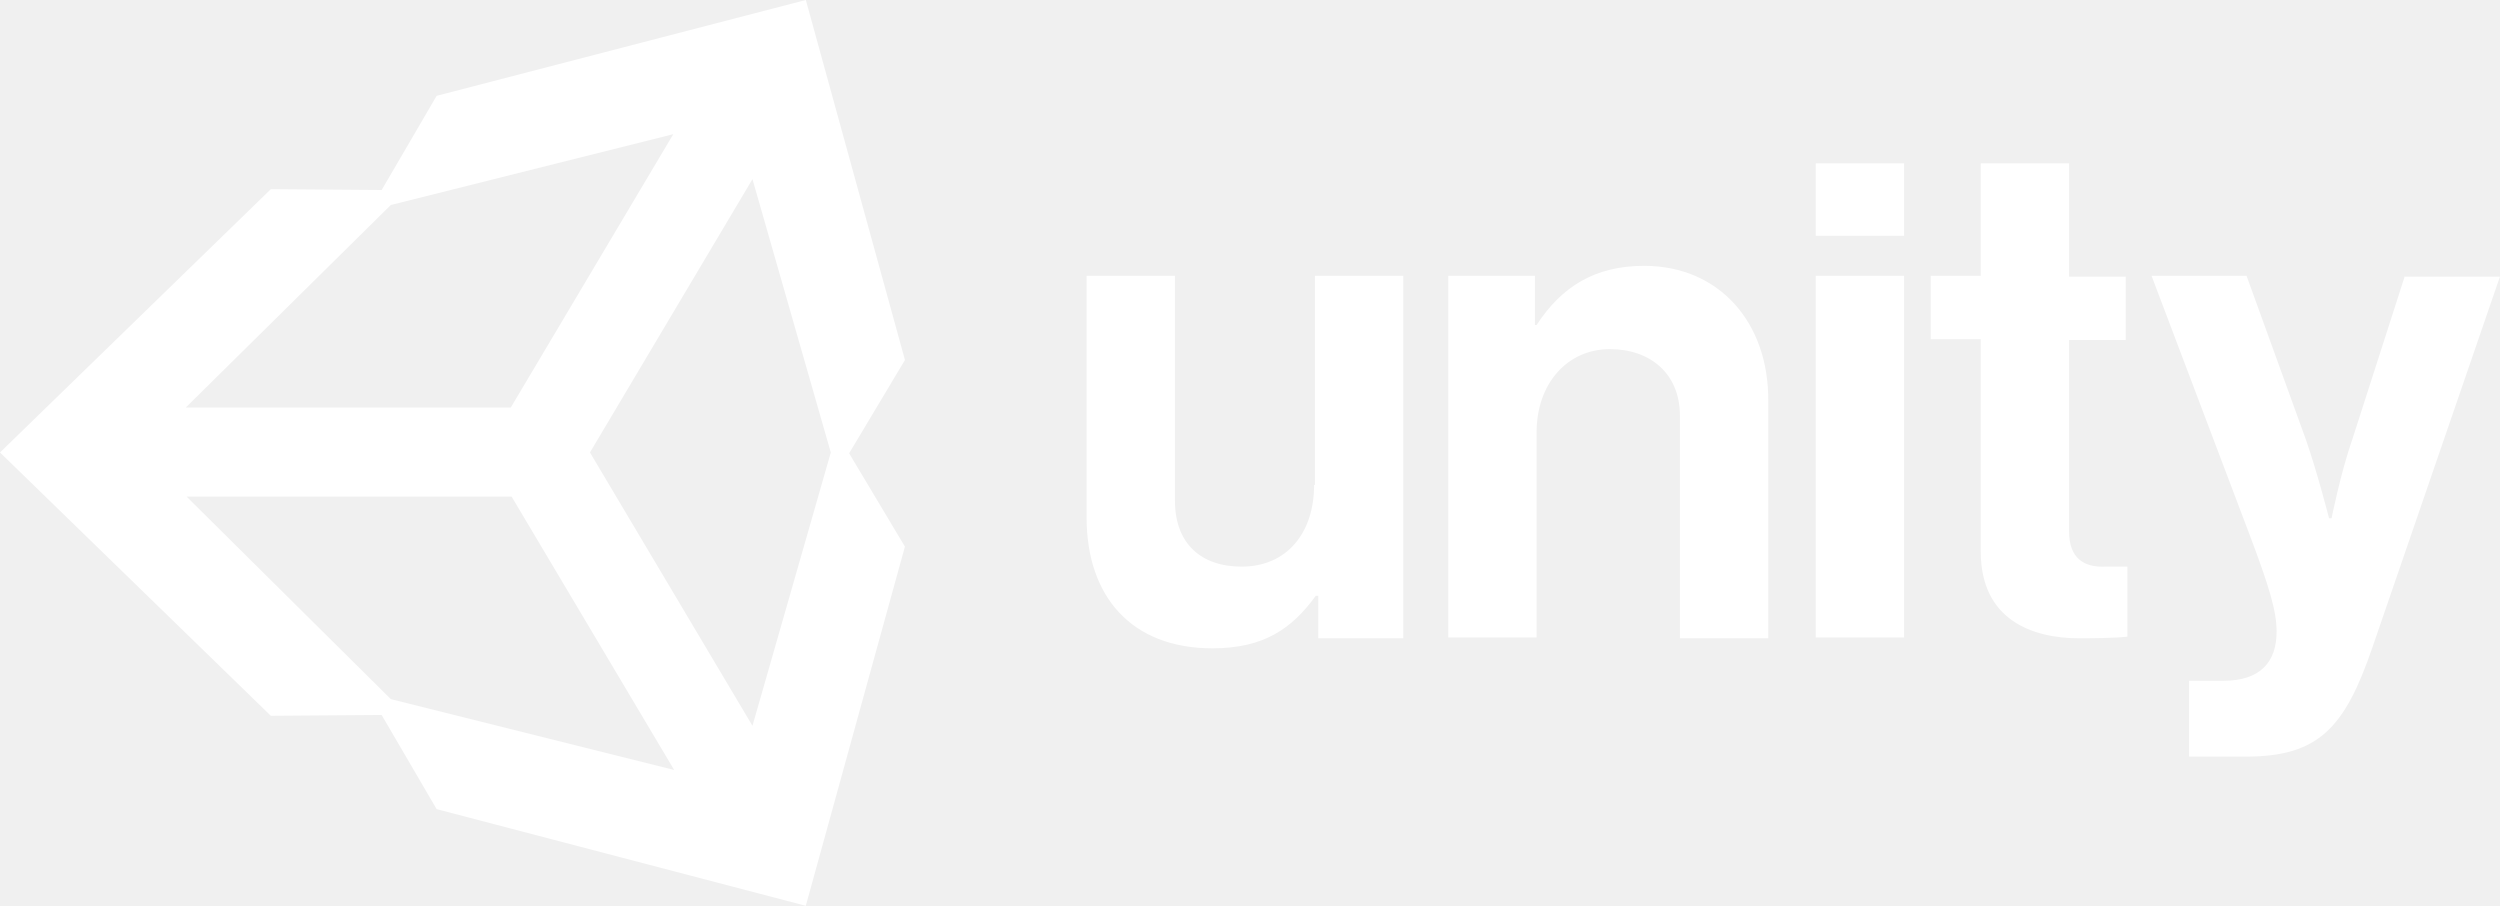
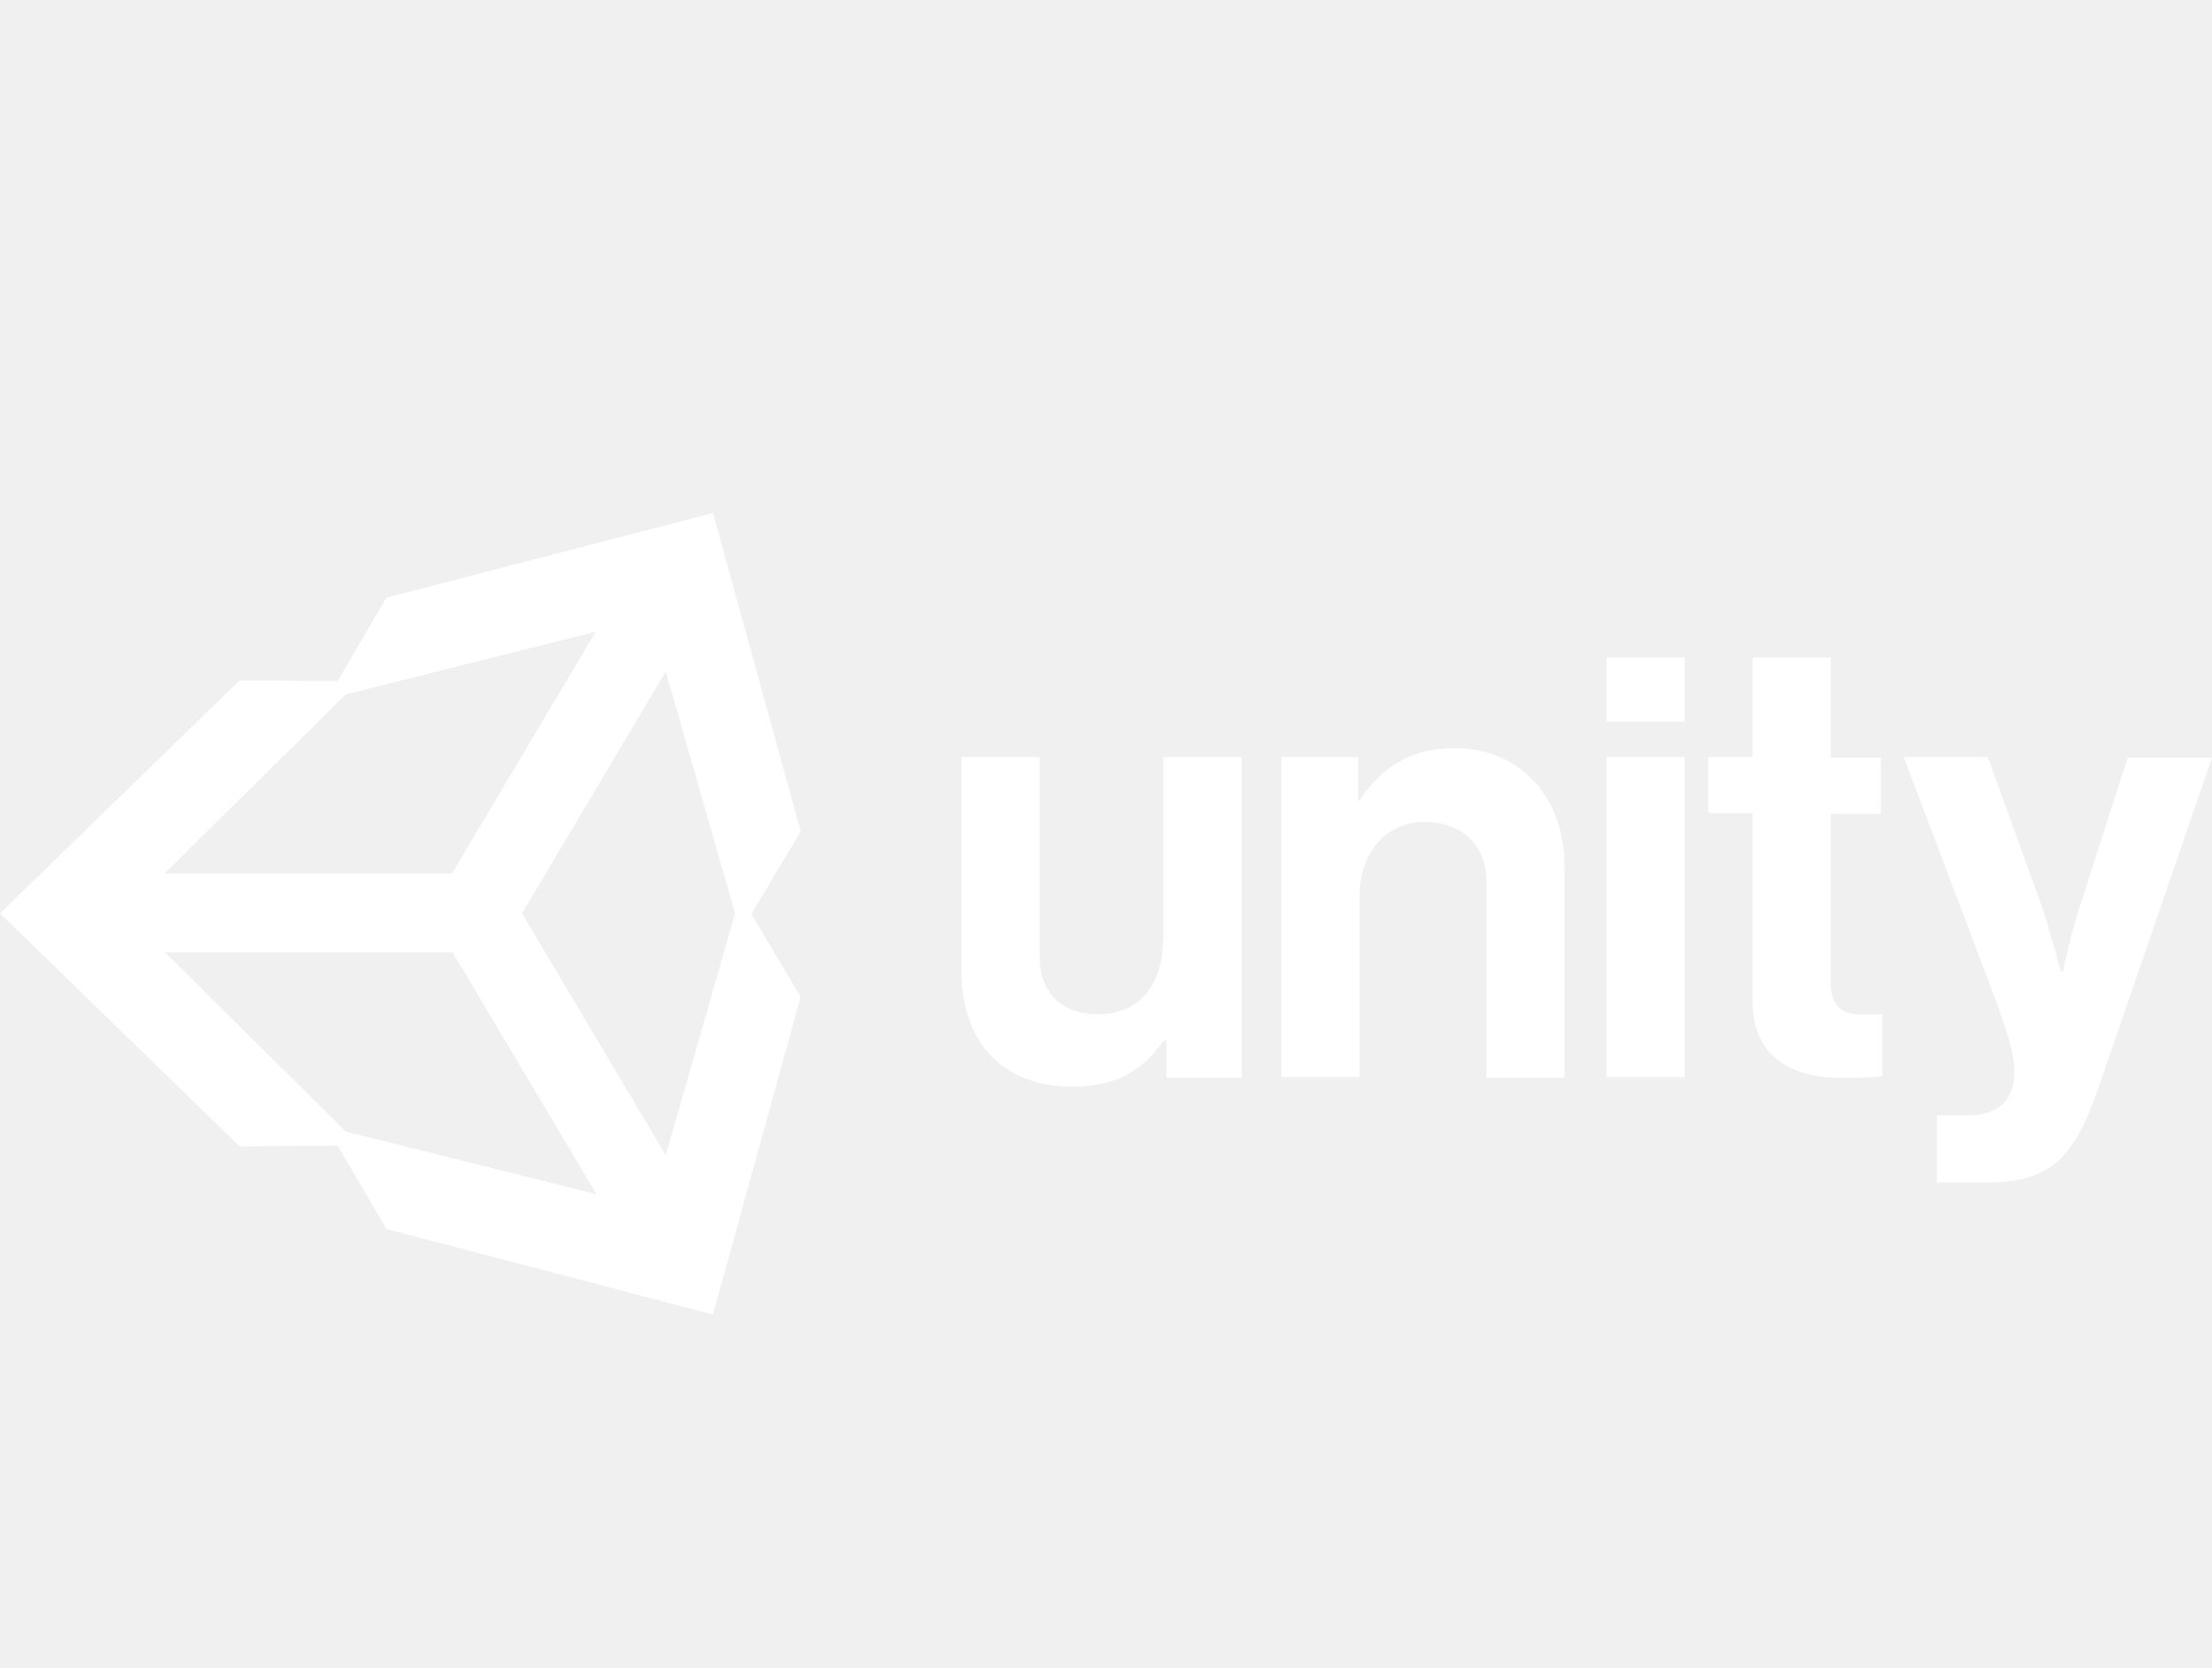
- <svg xmlns="http://www.w3.org/2000/svg" width="69" height="25" fill="none">
-   <path fill-rule="evenodd" clip-rule="evenodd" d="M12.051 2.645L22.241 0l2.736 9.936-1.541 2.575 1.54 2.576L22.24 25l-10.189-2.668-1.518-2.599-3.058.023L0 12.488l7.475-7.267 3.059.023 1.517-2.599zm-1.264 3.013l7.796-1.955-4.485 7.544h-8.97l5.659-5.59zm5.496 6.83l4.485 7.544 2.162-7.543-2.162-7.544-4.485 7.543zm-11.131 1.22l5.635 5.588 7.82 1.955-4.486-7.544h-8.97zm40.225-6.371c-1.357 0-2.277.575-2.967 1.633h-.046V7.613h-2.392v9.981h2.438v-5.658c0-1.356.851-2.3 2.024-2.3 1.104 0 1.932.668 1.932 1.84v6.141h2.438v-6.532c.023-2.184-1.357-3.748-3.427-3.748zm-11.109 8.302c1.242 0 2.001-.92 2.001-2.254h.023V7.613h2.438v10.004h-2.346v-1.173h-.069c-.667.92-1.449 1.45-2.852 1.45-2.23 0-3.473-1.427-3.473-3.612v-6.67h2.439v6.21c0 1.173.712 1.817 1.84 1.817zm15.847-8.026h2.438v9.981h-2.438V7.613zm2.438-3.105h-2.438v2h2.438v-2zm13.822 3.105l-1.449 4.507c-.322.92-.575 2.185-.575 2.185h-.069s-.322-1.265-.644-2.185l-1.633-4.507h-2.622l2.691 7.106c.575 1.518.76 2.162.76 2.714 0 .828-.438 1.357-1.473 1.357h-.943v2.093h1.565c2.023 0 2.736-.805 3.495-3.013l3.52-10.234h-2.623v-.023zm-9.268 1.77v5.29c0 .736.414.99.989.966h.62v1.932s-.275.046-1.333.046c-1.288 0-2.714-.506-2.714-2.392V9.361h-1.38V7.613h1.38V4.508h2.438v3.128h1.564v1.748h-1.564z" fill="#fff" />
+ <svg xmlns="http://www.w3.org/2000/svg" width="69" height="52" fill="none">
+   <path fill="none" d="M0 0h69v52H0z" />
+   <path fill-rule="evenodd" clip-rule="evenodd" d="M12.051 18.645L22.241 16l2.736 9.936-1.541 2.576 1.54 2.575L22.24 41l-10.189-2.668-1.518-2.599-3.058.023L0 28.488l7.475-7.267 3.059.023 1.517-2.599zm-1.264 3.013l7.796-1.955-4.485 7.544h-8.97l5.659-5.59zm5.496 6.83l4.485 7.544 2.162-7.543-2.162-7.544-4.485 7.543zm-11.131 1.22l5.635 5.588 7.82 1.955-4.486-7.544h-8.97zm40.225-6.371c-1.357 0-2.277.575-2.967 1.633h-.046v-1.357h-2.392v9.981h2.438v-5.658c0-1.356.851-2.3 2.024-2.3 1.104 0 1.932.668 1.932 1.84v6.141h2.438v-6.532c.023-2.184-1.357-3.748-3.427-3.748zm-11.109 8.302c1.242 0 2.001-.92 2.001-2.254h.023v-5.772h2.438v10.004h-2.346v-1.173h-.069c-.667.92-1.449 1.45-2.852 1.45-2.23 0-3.473-1.427-3.473-3.612v-6.67h2.439v6.21c0 1.173.712 1.817 1.84 1.817zm15.847-8.026h2.438v9.981h-2.438v-9.981zm2.438-3.105h-2.438v2h2.438v-2zm13.822 3.105l-1.449 4.507c-.322.92-.575 2.185-.575 2.185h-.069s-.322-1.265-.644-2.185l-1.633-4.507h-2.622l2.691 7.106c.575 1.518.76 2.162.76 2.714 0 .828-.438 1.357-1.473 1.357h-.943v2.093h1.565c2.023 0 2.736-.805 3.495-3.013l3.52-10.234h-2.623v-.023zm-9.268 1.77v5.29c0 .737.414.99.989.966h.62v1.932s-.275.047-1.333.047c-1.288 0-2.714-.507-2.714-2.393v-5.864h-1.38v-1.748h1.38v-3.105h2.438v3.128h1.564v1.748h-1.564z" fill="#fff" />
</svg>
